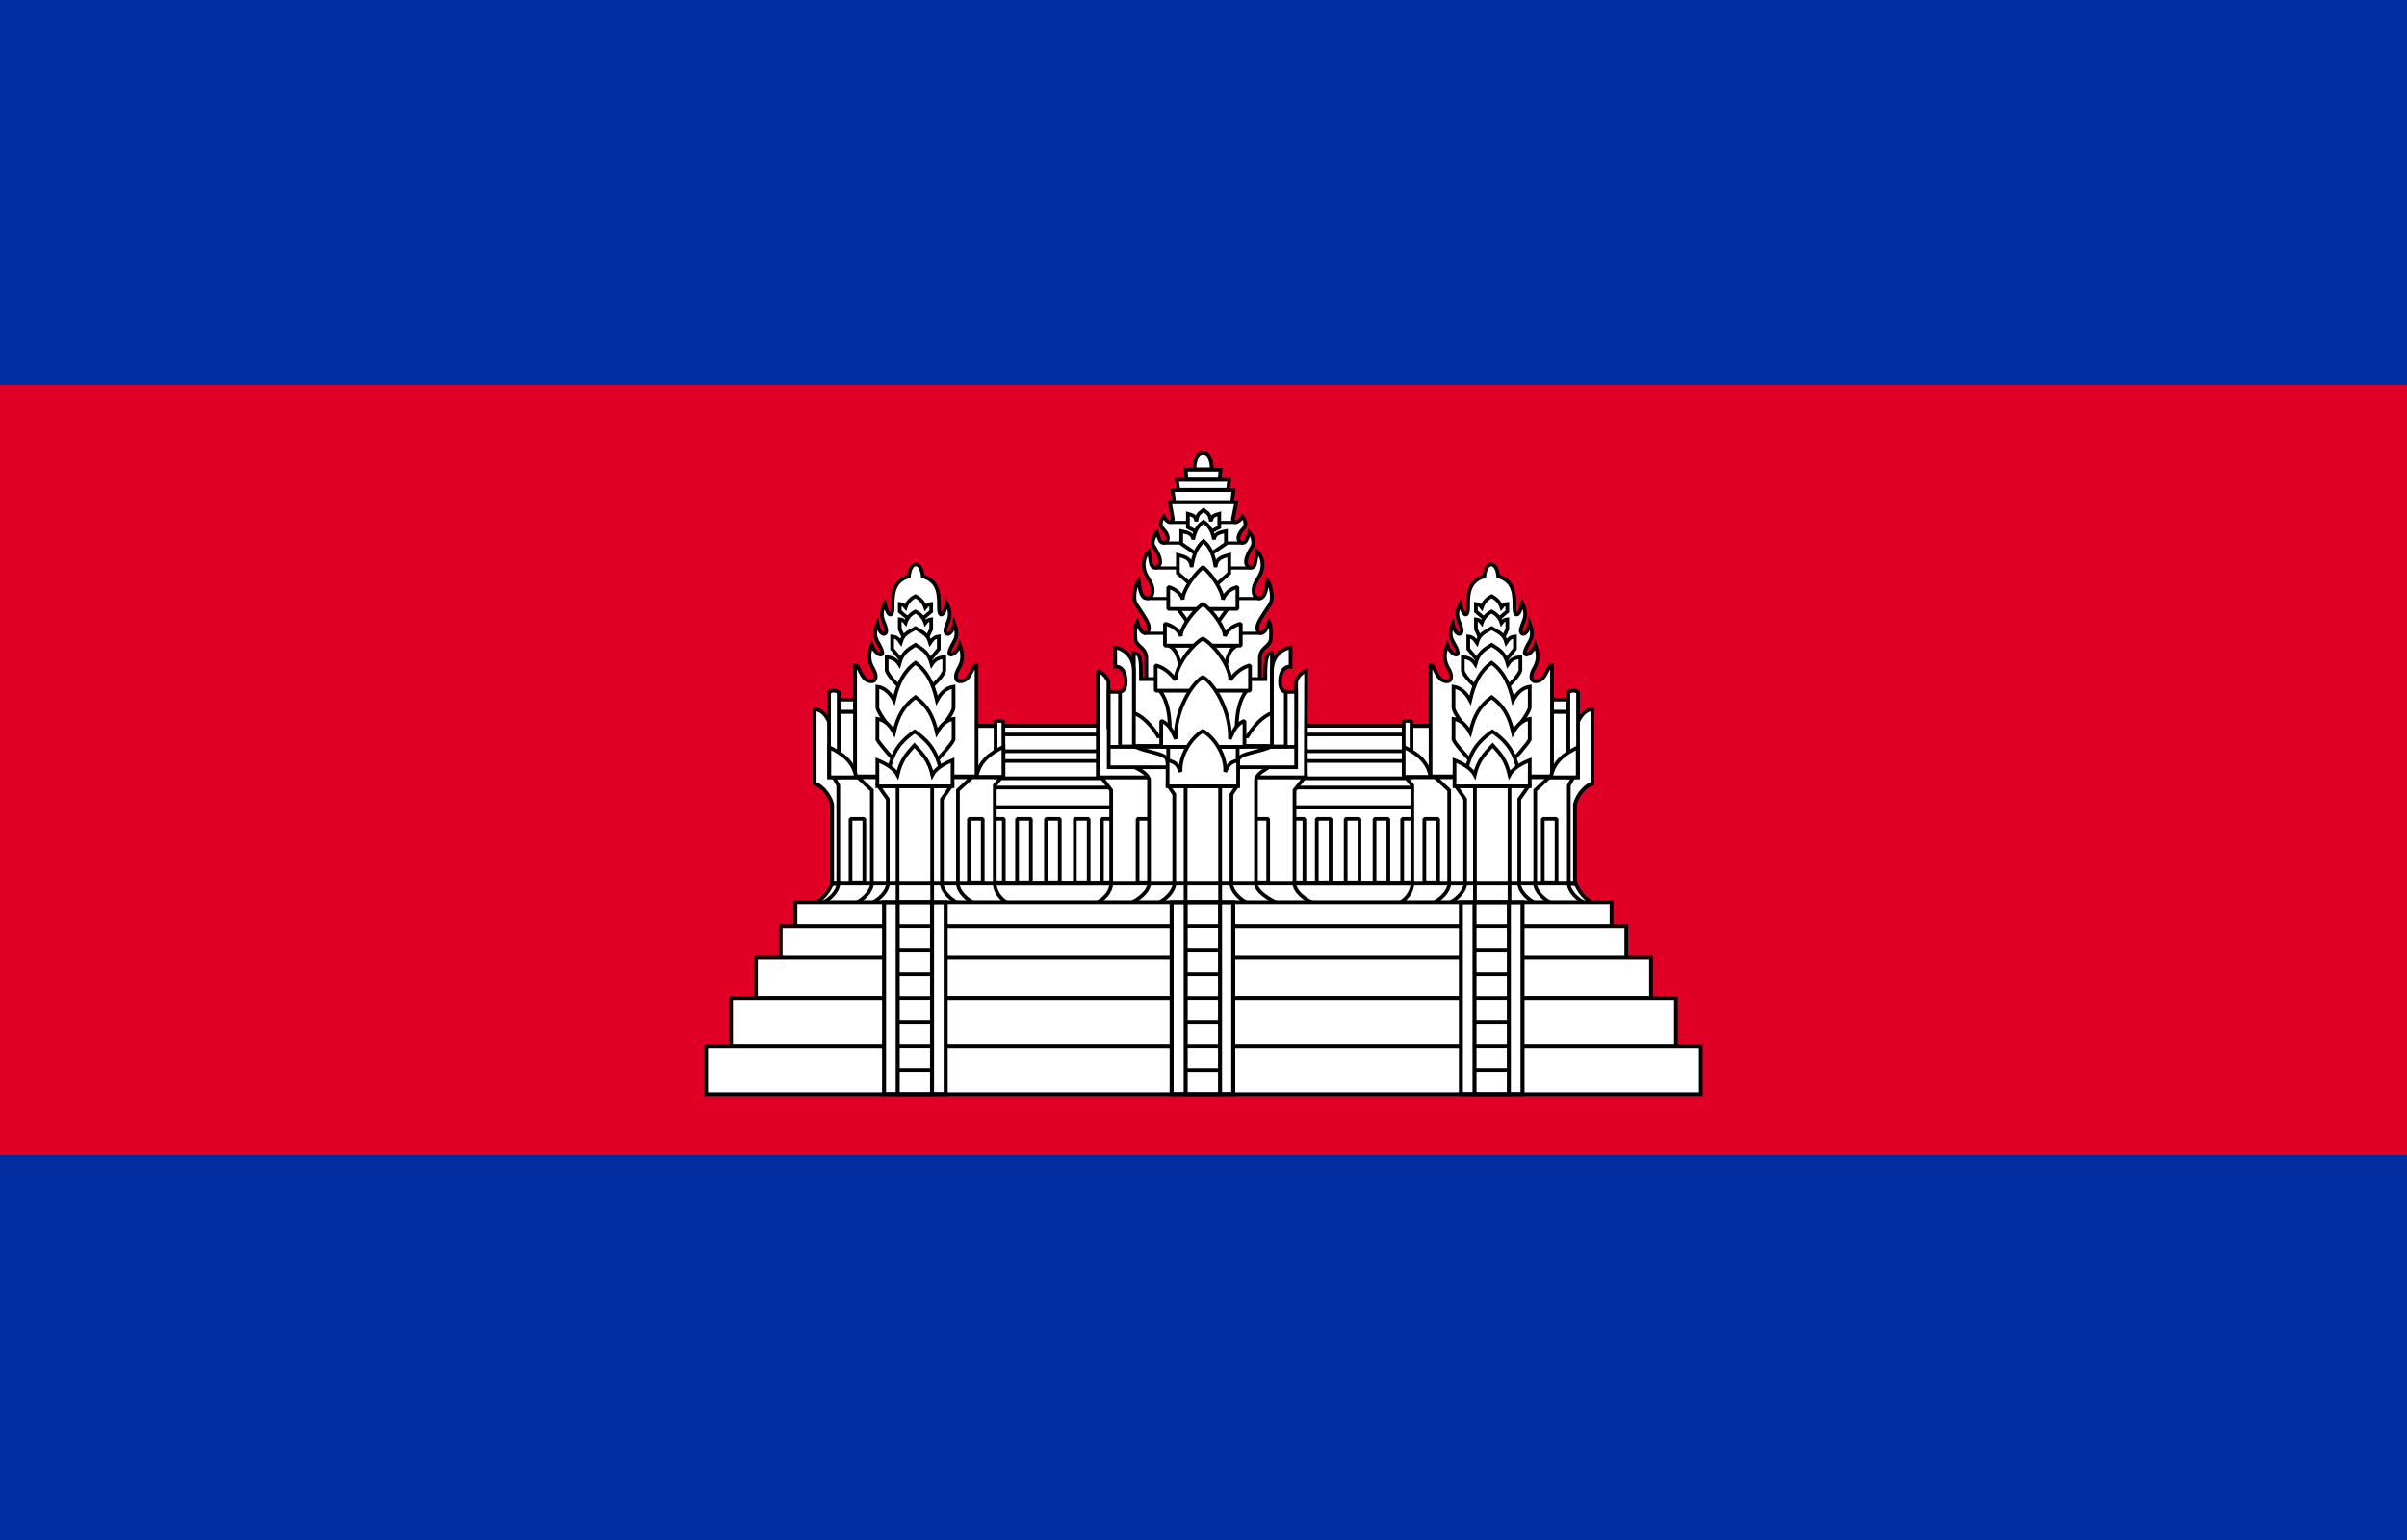
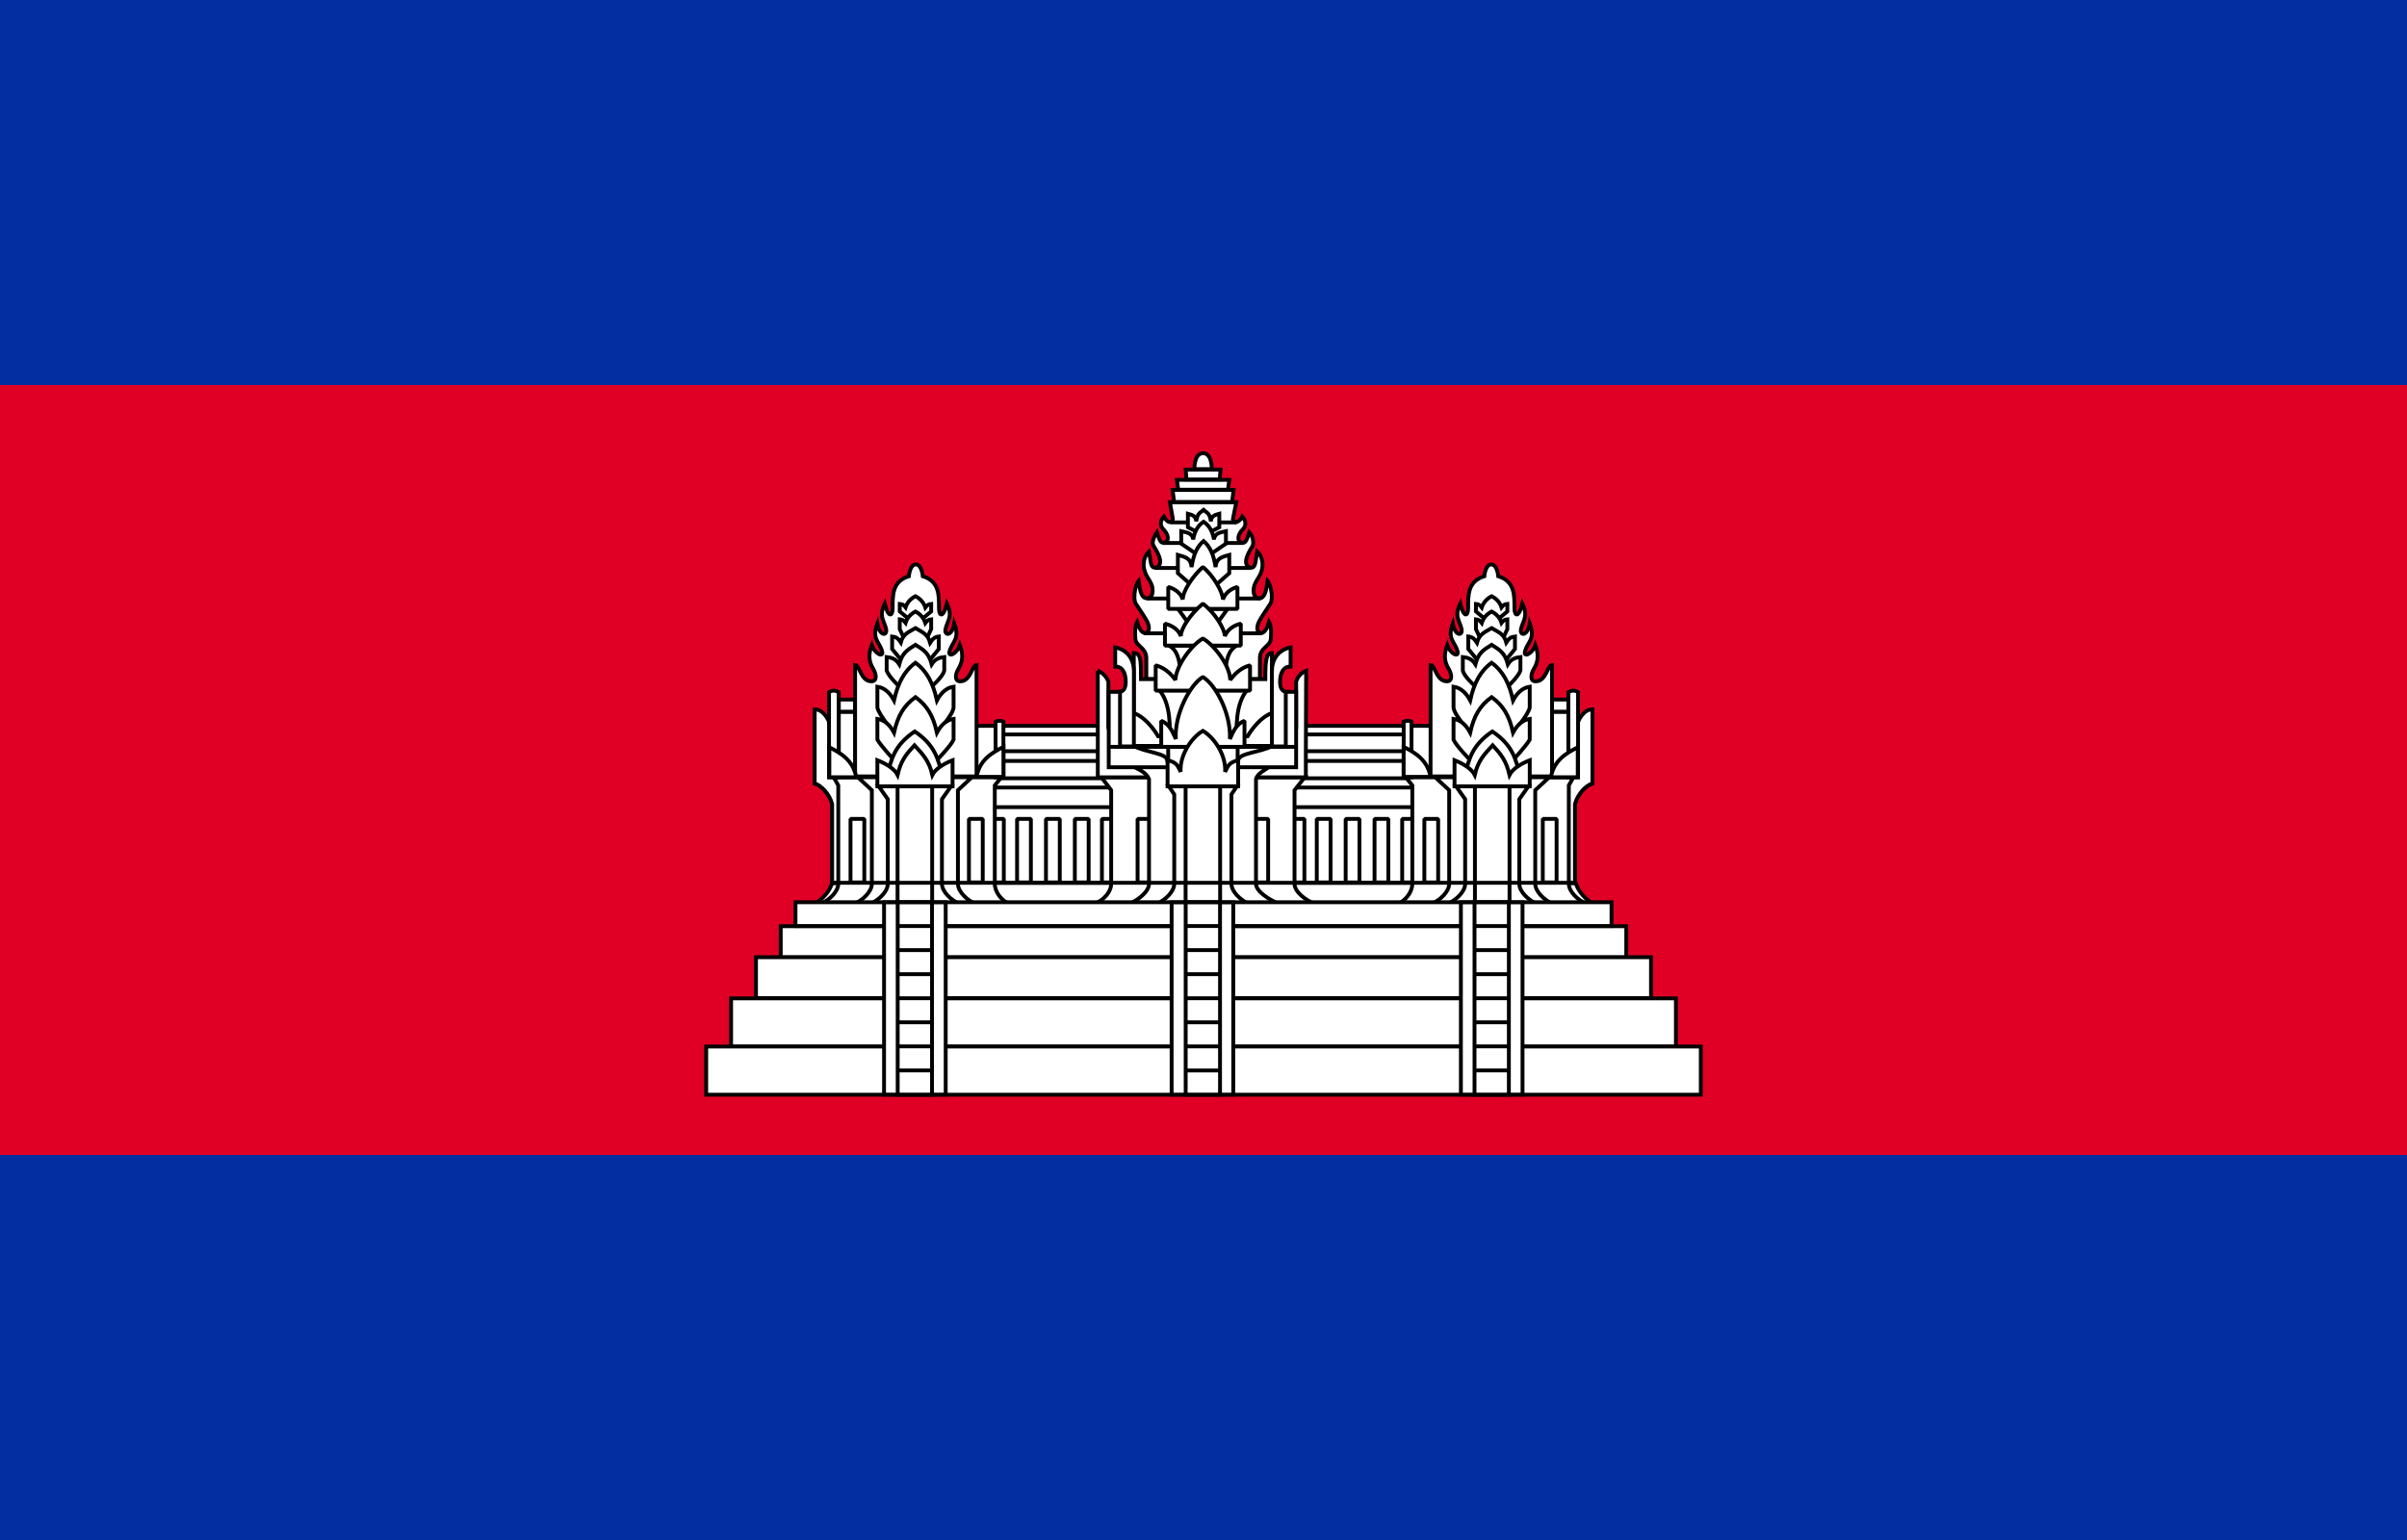
<svg xmlns="http://www.w3.org/2000/svg" xmlns:xlink="http://www.w3.org/1999/xlink" viewBox="0 0 625 400">
  <rect width="625" height="400" fill="#032ea1" />
  <rect width="625" height="200" y="100" fill="#e00025" />
-   <g fill="#fff" stroke="#000" stroke-width="0.96" transform="translate(117.1429,-434.9336)">
+   <g fill="#fff" stroke="#000" strokeWidth="0.96" transform="translate(117.1429,-434.9336)">
    <g stroke-linejoin="bevel">
      <path d="m139.02,623.46,113.8,0,0,43.788-113.8,0z" />
      <rect width="3.586" height="16.495" x="246.95" y="647.64" />
      <rect width="113.8" height="5.09" x="139.02" y="639.49" />
      <rect width="113.8" height="4.489" x="139.02" y="632.59" />
-       <rect stroke-width="0.945" width="113.8" height="4.354" x="139.02" y="625.7" />
+       <rect strokeWidth="0.945" width="113.8" height="4.354" x="139.02" y="625.7" />
      <rect width="3.586" height="16.495" x="168.98" y="647.64" />
      <rect width="3.586" height="16.495" x="217.97" y="647.64" />
      <rect width="3.586" height="16.495" x="139.92" y="647.64" />
      <rect width="3.586" height="16.495" x="146.95" y="647.64" />
      <rect width="3.586" height="16.495" x="154.45" y="647.64" />
      <rect width="3.586" height="16.495" x="161.95" y="647.64" />
      <rect width="3.586" height="16.495" x="224.77" y="647.64" />
      <rect width="3.586" height="16.495" x="232.27" y="647.64" />
      <rect width="3.586" height="16.495" x="239.77" y="647.64" />
      <path stroke-linejoin="miter" d="m94.509,669.55c1.76-0.897,3.768-2.984,4.425-5.319h193.07c0.657,2.335,2.665,4.422,4.425,5.319z" />
    </g>
    <g>
      <g>
        <path d="m193,556.8s-0.144-4.112,2.251-4.157c2.395,0.045,2.251,4.157,2.251,4.157z" />
        <path d="m180.51,611.34,0-5.536c-0.079-2.768-2.759-2.968-2.838-4.986,0,0-0.346-3.027,0.452-4.408,1.085,4.047,3.056,3.304,3.056,1.64,0-1.453-1.117-2.803-3.408-6.33-0.732-1.127-0.279-4.66,0.747-5.922,0.398,3.071,0.853,4.54,2.172,4.54,0.804,0,1.461-0.524,1.461-2.062,0-1.956-1.325-2.945-1.976-4.725-0.76-2.078-0.237-4.196,1.026-5.38,0.541,3.029,0.38,4.237,1.726,4.237,2.713-0.858,0.001-4.787-0.579-5.777-0.667-1.155,0.897-3.46,0.897-3.46,0.862,2.69,1.139,2.909,2.07,2.66,1.174-0.315,1.022-2.056-0.41-3.463-0.904-0.889-0.809-2.212,0.162-3.274,0.975,1.906,2.223,1.79,2.343,0.658l-0.784-4.393h17.255l-0.857,4.249c-0.245,1.216,1.396,1.48,2.416-0.514,0.971,1.062,1.067,2.385,0.162,3.274-1.432,1.407-1.584,3.149-0.41,3.463,0.93,0.249,1.208,0.03,2.07-2.66,0,0,1.403,1.571,0.897,3.46-0.58,0.991-3.292,4.919-0.579,5.777,1.345,0,1.184-1.208,1.726-4.237,1.263,1.184,1.786,3.302,1.026,5.38-0.651,1.78-1.976,2.768-1.976,4.725,0,1.538,0.657,2.062,1.461,2.062,1.319,0,1.774-1.469,2.172-4.54,1.026,1.263,1.479,4.795,0.747,5.922-2.291,3.527-3.408,4.878-3.408,6.33,0,1.664,1.972,2.408,3.056-1.64,0.798,1.382,0.452,4.408,0.452,4.408-0.079,2.018-2.759,2.218-2.838,4.986v5.536z" />
        <path d="m187.73,565.32-0.397-3.125,15.838,0-0.397,3.125z" />
        <path d="m188.79,562.13-0.341-2.569,13.604,0-0.341,2.569z" />
        <path d="m190.95,559.47-0.227-2.569,9.059,0-0.227,2.569z" />
        <path d="m223.97,669.55c-2.027-0.781-4.977-2.919-4.977-5.069v-24.297l2.639-3.359-52.776,0,2.529,3.359v24.297c0,2.151-2.026,4.288-4.053,5.069z" />
        <rect stroke-linejoin="bevel" width="3.586" height="16.495" x="178.24" y="647.64" />
        <rect stroke-linejoin="bevel" width="3.586" height="16.495" x="208.56" y="647.64" />
        <path d="m167.91,609.17,0,14.648,0,7.012,0,5.996,54.023,0,0-5.957,0.078-21.699c-2.21,0.868-2.598,2.871-2.598,2.871v11.777h-48.75v-11.777s-0.544-2.003-2.754-2.871z" />
        <path d="m214.6,669.55c-1.766-0.781-5.612-2.919-5.612-5.069v-27.192c0.378-1.518,2.436-2.414,3.761-3.359h-35.823c1.705,0.903,3.605,1.652,4.285,3.359v27.192c0,2.151-3.041,4.288-4.806,5.069z" />
        <path d="m219.41,634.22-0-19.587-4.91-0,0-1.909-38.839,0,0,1.909-4.911-0,0,19.587z" />
        <path d="m206.86,669.55c-1.73-0.781-4.249-2.919-4.249-5.069v-23.215l1.421-2.109h-17.691l1.421,2.109v23.215c0,2.151-2.519,4.288-4.249,5.069z" />
-         <path stroke-width="0.981" d="m190.71,639.16,8.966-0,0,30.377-8.966,0z" />
+         <path strokeWidth="0.981" d="m190.71,639.16,8.966-0,0,30.377-8.966,0z" />
        <path stroke-linejoin="bevel" d="m204.38,632.48c0.021-2.001,5.838-2.091,8.832-3.795h-35.952c2.994,1.704,8.675,1.844,8.675,3.795l1.217,3.882,14.883,0.598z" />
        <path d="m211.41,611.34c0-4.899,0.205-6.786,1.71-6.786l0,15.58c-3.691,1.339-6.325,6.049-6.325,6.049l-23.211-0s-2.634-4.71-6.325-6.049v-15.58c1.856,0,1.868,1.972,1.868,6.786z" />
        <path d="m213.12,609.33c0-5.618,4.851-6.25,4.851-6.25v5c-1.847-0.079-2.737,1.578-2.737,4.044,0,2.466,1.487,2.506,1.487,2.506v14.19h-3.601z" />
        <path d="m177.28,609.33c0-5.618-4.851-6.25-4.851-6.25v5c1.847-0.079,2.737,1.578,2.737,4.044,0,2.466-1.487,2.506-1.487,2.506v14.19h3.601z" />
      </g>
-       <g fill="none" stroke-width="0.8">
+       <g fill="none" strokeWidth="0.8">
        <path d="m186.84,570.62h17.128" />
        <path d="m184.81,575.97h20.921" />
        <path d="m182.78,582.46h24.904" />
        <path d="m180.66,590.39h29.536" />
        <path d="m179.98,599.43h30.426" />
-         <path stroke-width="0.96" d="m170.75,628.92h48.661" />
-         <rect stroke-width="0.96" width="18.036" height="6.629" x="186.19" y="628.93" />
+         <path strokeWidth="0.96" d="m170.75,628.92h48.661" />
+         <rect strokeWidth="0.96" width="18.036" height="6.629" x="186.19" y="628.93" />
      </g>
      <g>
        <path d="m183.93,614.24c2.99,3.59,2.713,9.68,2.679,13.27h17.343c-0.034-3.59-0.312-9.68,2.679-13.27z" />
        <path d="m193.68,573.11-2.376-1.224,0-3.497c0.971,0.292,2.062,0.411,2.169,1.96,0.338-2.21,0.948-2.102,1.906-2.963,0.958,0.861,1.568,0.753,1.906,2.963,0.107-1.548,1.197-1.667,2.169-1.96v3.497l-2.376,1.224z" />
        <path d="m193.52,578.85-3.946-2.713,0-3.223c1.384,0.32,2.937,0.451,3.088,2.149,0.482-2.423,1.35-3.675,2.715-4.62,1.365,0.944,2.233,2.197,2.715,4.62,0.152-1.698,1.705-1.828,3.088-2.149v3.223l-3.946,2.713z" />
        <path d="m193.24,587.8-4.538-3.985,0-4.735c1.591,0.471,3.377,0.663,3.551,3.157,0.554-3.56,1.553-5.399,3.122-6.787,1.569,1.387,2.568,3.227,3.122,6.787,0.175-2.494,1.96-2.686,3.551-3.157v4.735l-4.538,3.985z" />
        <path d="m201.61,593.09-4.104,5.676-4.646,0-4.104-5.676z" />
        <path d="m186.39,602.62c2.053,1.122,2.811,3.357,3.03,7.553h11.55c0.219-4.196,0.977-6.431,3.03-7.553z" />
        <path stroke-linejoin="bevel" d="m204.17,593.09,0-5.702c-1.95,0.537-3.213,1.691-3.776,3.258,0-1.893-2.491-6.257-5.207-8.429-2.724,2.431-5.258,6.38-5.207,8.429-0.463-1.492-1.826-2.721-3.776-3.258v5.702z" />
        <path stroke-linejoin="bevel" d="m205.04,602.62-0-5.702c-2.137,0.537-3.522,1.691-4.139,3.258,0-1.893-2.73-6.257-5.708-8.429-2.986,2.431-5.763,6.38-5.708,8.429-0.508-1.492-2.001-2.721-4.139-3.258v5.702z" />
        <path stroke-linejoin="bevel" d="m207.44,614.32,0-6.577c-2.659,0.686-4.312,2.653-5.149,3.8,0-3.561-4.021-8.99-7.101-10.768-3.16,1.824-7.101,7.435-7.101,10.768-0.859-1.139-2.49-3.113-5.149-3.8v6.577z" />
        <path stroke-linejoin="bevel" d="m206,628.92,0-6.762c-2.346,0.919-3.048,3.18-3.786,4.716,0.29-6.858-3.861-14.23-7.024-16.1-3.162,1.87-7.393,9.4-7.024,16.1-0.758-1.526-1.44-3.797-3.786-4.716v6.762z" />
        <path d="m204.36,639.16,0-6.762c-2.458,0.584-2.61,1.491-3.392,3.006,0.29-4.096-2.611-8.77-5.774-10.639-3.162,1.87-6.064,6.543-5.774,10.639-0.782-1.514-0.878-2.421-3.392-3.006v6.762z" />
      </g>
    </g>
    <g id="tower">
      <g>
        <path d="m98.935,664.23,0-20.44c-0.67-2.603-2.879-4.905-4.541-5.366v-17.993l3.742,2.023,4.271,18.811v22.965z" />
        <path d="m98.935,664.31,0-20.519c-0.67-2.603-2.879-4.905-4.541-5.366v-19.243c2.512,0,3.742,3.273,3.742,3.273l4.271,18.811v22.886z" />
        <path d="m96.275,669.55c1.73-0.781,4.249-2.919,4.249-5.069v-25.547l-1.185-2.109h43.522l-1.698,2.109v25.547c0,2.151,1.73,4.288,3.46,5.069z" />
        <path d="m135.84,669.55c-1.73-0.781-4.249-2.919-4.249-5.069v-24.297l3.619-3.359-29.588,0,3.619,3.359v24.297c0,2.151-2.519,4.288-4.249,5.069z" />
        <path d="m131.69,669.55c-1.73-0.781-4.249-2.919-4.249-5.069v-21.965l2.369-3.359h-18.798l2.369,3.359v21.965c0,2.151-2.519,4.288-4.249,5.069z" />
        <path d="m115.92,639.16,8.982-0-0,30.393-8.982,0z" />
        <rect stroke-linejoin="bevel" width="3.586" height="16.495" x="103.7" y="647.64" />
        <rect stroke-linejoin="bevel" width="3.586" height="16.495" x="134.45" y="647.64" />
        <path stroke-linejoin="bevel" d="m100.64,619.82h4.32v16.909h-4.32z" />
        <path stroke-linejoin="bevel" d="m100.64,616.64h4.295v3.139h-4.295z" />
-         <path stroke-width="1.034" stroke-linejoin="bevel" d="m136.17,623.46h6.159v13.054h-6.159z" />
+         <path strokeWidth="1.034" stroke-linejoin="bevel" d="m136.17,623.46h6.159v13.054h-6.159z" />
        <path d="m104.89,636.6,0-28.941c1.232,0,1.422,4.242,4.249,4.242,1.472,0,1.315-1.757,0.489-3.188-0.732-1.267-1.637-3.018-0.407-6.278,0.843,2.495,3.112,3.287,2.693,1.722-0.72-2.689-2.795-3.13-1.238-7.302,0.54,3.481,2.773,3.327,2.231,1.303-0.611-2.28-1.873-3.214-0.316-6.428,0.872,3.649,2.052,3.435,2.052,1.171,0-3.347-0.129-6.957,4.203-8.296,0,0,0.25-3.068,1.812-3.068s1.812,3.068,1.812,3.068c4.331,1.339,4.203,4.949,4.203,8.296,0,2.264,1.18,2.478,2.052-1.171,1.557,3.214,0.295,4.148-0.316,6.428-0.542,2.024,1.69,2.177,2.231-1.303,1.556,4.172-0.518,4.613-1.238,7.302-0.419,1.565,1.85,0.773,2.693-1.722,1.23,3.261,0.325,5.011-0.407,6.278-0.826,1.431-0.983,3.188,0.489,3.188,2.827,0,3.017-4.242,4.249-4.242v28.941z" />
        <path d="m98.124,614.74,0,22.079,2.511,0-0-22.135c-0.905-0.457-1.755-0.527-2.511,0.056z" />
        <path d="m98.203,629.03c3.112,1.591,6.195,3.433,6.975,7.793h-6.975z" />
        <path d="m141.37,622.42,0,14.407,2.035,0,0-14.443c-0.636-0.298-1.504-0.344-2.035,0.036z" />
        <path d="m143.41,628.92c-3.112,1.591-6.195,3.433-6.975,7.793h6.975z" />
      </g>
      <g>
        <path d="m122.83,595.27,1.814-1.525,0-1.953c-0.664,0.065-1.026,0.293-1.516,0.935-0.417-1.294-1.334-2.305-2.562-2.933-1.229,0.628-2.145,1.592-2.562,2.887-0.49-0.643-0.852-0.825-1.516-0.889v1.953l1.814,1.525z" />
        <path d="m123.8,600.16,0.843-1.825,0-2.538c-0.664,0.065-1.026,0.297-1.516,0.949-0.417-1.313-1.334-2.338-2.562-2.974-1.229,0.636-2.145,1.615-2.562,2.928-0.49-0.652-0.852-0.837-1.516-0.902v2.538l0.843,1.825z" />
        <path d="m123.93,606.79,2.695-3.287,0-3.243c-0.986,0.111-1.524,0.503-2.252,1.606-0.619-2.223-1.981-2.708-3.806-3.786-1.825,1.078-3.187,1.484-3.806,3.707-0.728-1.103-1.266-1.417-2.252-1.527v3.243l2.695,3.287z" />
        <path d="m124.72,613.3s3.14-2.74,3.327-4.244v-3.467c-1.217,0.143-2.368,0.458-3.267,1.883-0.765-2.87-1.959-3.67-4.212-5.062-2.253,1.392-3.447,2.192-4.212,5.062-0.899-1.425-2.05-1.74-3.267-1.883v3.467c0.397,1.504,3.327,4.244,3.327,4.244z" />
        <path d="m126.06,625.32s4.301-4.761,4.4-6.616v-5.406c-1.61,0.223-3.132,1.33-4.321,3.551-1.011-4.475-2.59-7.595-5.57-9.765-2.98,2.17-4.559,5.29-5.57,9.765-1.189-2.221-2.711-3.329-4.321-3.551v5.406c0.309,1.855,4.4,6.616,4.4,6.616z" />
        <path d="m126.06,632.43s3.676-3.742,4.4-5.366v-5.406c-1.61,0.223-3.132,1.33-4.321,3.551-1.011-4.475-2.59-7.037-5.57-9.207-2.98,2.17-4.559,4.732-5.57,9.207-1.189-2.221-2.711-3.329-4.321-3.551v5.406c0.934,1.625,4.4,5.366,4.4,5.366z" />
        <path d="m127.54,636.56c-1.073-4.668-1.996-8.13-7.163-11.641-5.167,3.51-6.089,6.973-7.163,11.641z" />
        <path d="m130.2,639.16,0-6.762c-2.346,0.919-4.467,2.28-5.249,3.795-0.874-3.754-2.557-5.408-4.654-7.679-2.097,2.271-3.501,3.925-4.375,7.679-0.782-1.514-2.902-2.875-5.249-3.795l0,6.762z" />
      </g>
    </g>
    <use xlink:href="#tower" transform="matrix(-1,0,0,1,390.7398,0)" />
    <g>
      <path d="m72.694,694.25,245.33,0,0,12.531-245.33,0z" />
      <path d="m66.228,706.76,258.26,0,0,12.512-258.26,0z" />
      <path d="m85.576,675.51,219.56,0,0,8.109-219.56,0z" />
      <path d="m79.157,683.56,232.4,0,0,10.622-232.4,0z" />
      <path d="m89.412,669.28,211.89,0,0,6.174-211.89,0z" />
-       <path d="m112.41,669.31h16.005v49.935h-16.005z" stroke-width="1.045" />
-       <path d="m115.95,669.31h8.917v49.936h-8.917z" stroke-width="1.043" />
-       <path d="m187.08,669.31h16.006v49.935h-16.005z" stroke-width="1.045" />
-       <path d="m190.73,669.31h8.917v49.936h-8.917z" stroke-width="1.043" />
-       <path d="m262.19,669.31h16.005v49.935h-16.005z" stroke-width="1.045" />
-       <path d="m265.73,669.31h8.917v49.936h-8.917z" stroke-width="1.043" />
+       <path d="m112.41,669.31h16.005v49.935h-16.005z" strokeWidth="1.045" />
+       <path d="m115.95,669.31h8.917v49.936h-8.917z" strokeWidth="1.043" />
+       <path d="m187.08,669.31h16.006v49.935h-16.005z" strokeWidth="1.045" />
+       <path d="m190.73,669.31h8.917v49.936h-8.917z" strokeWidth="1.043" />
+       <path d="m262.19,669.31h16.005v49.935h-16.005z" strokeWidth="1.045" />
+       <path d="m265.73,669.31h8.917v49.936h-8.917z" strokeWidth="1.043" />
    </g>
    <g fill="none">
      <path d="m98.935,664.23h193.07" />
      <path d="m115.79,712.97h9.244m-9.244,-6.25h9.244m-9.244,-6.25h9.244m-9.244,-6.25h9.244m-9.244,-6.25h9.244m-9.244,-6.25h9.244m-9.244,-6.25h9.244" />
      <path d="m190.77,712.98h8.607m-8.607,-6.253h8.607m-8.607,-6.253h8.607m-8.607,-6.253h8.607m-8.607,-6.253h8.607m-8.607,-6.253h8.607m-8.607,-6.253h8.607" />
      <path d="m265.57,712.97h9.244m-9.244,-6.25h9.244m-9.244,-6.25h9.244m-9.244,-6.25h9.244m-9.244,-6.25h9.244m-9.244,-6.25h9.244m-9.244,-6.25h9.244" />
    </g>
  </g>
</svg>
